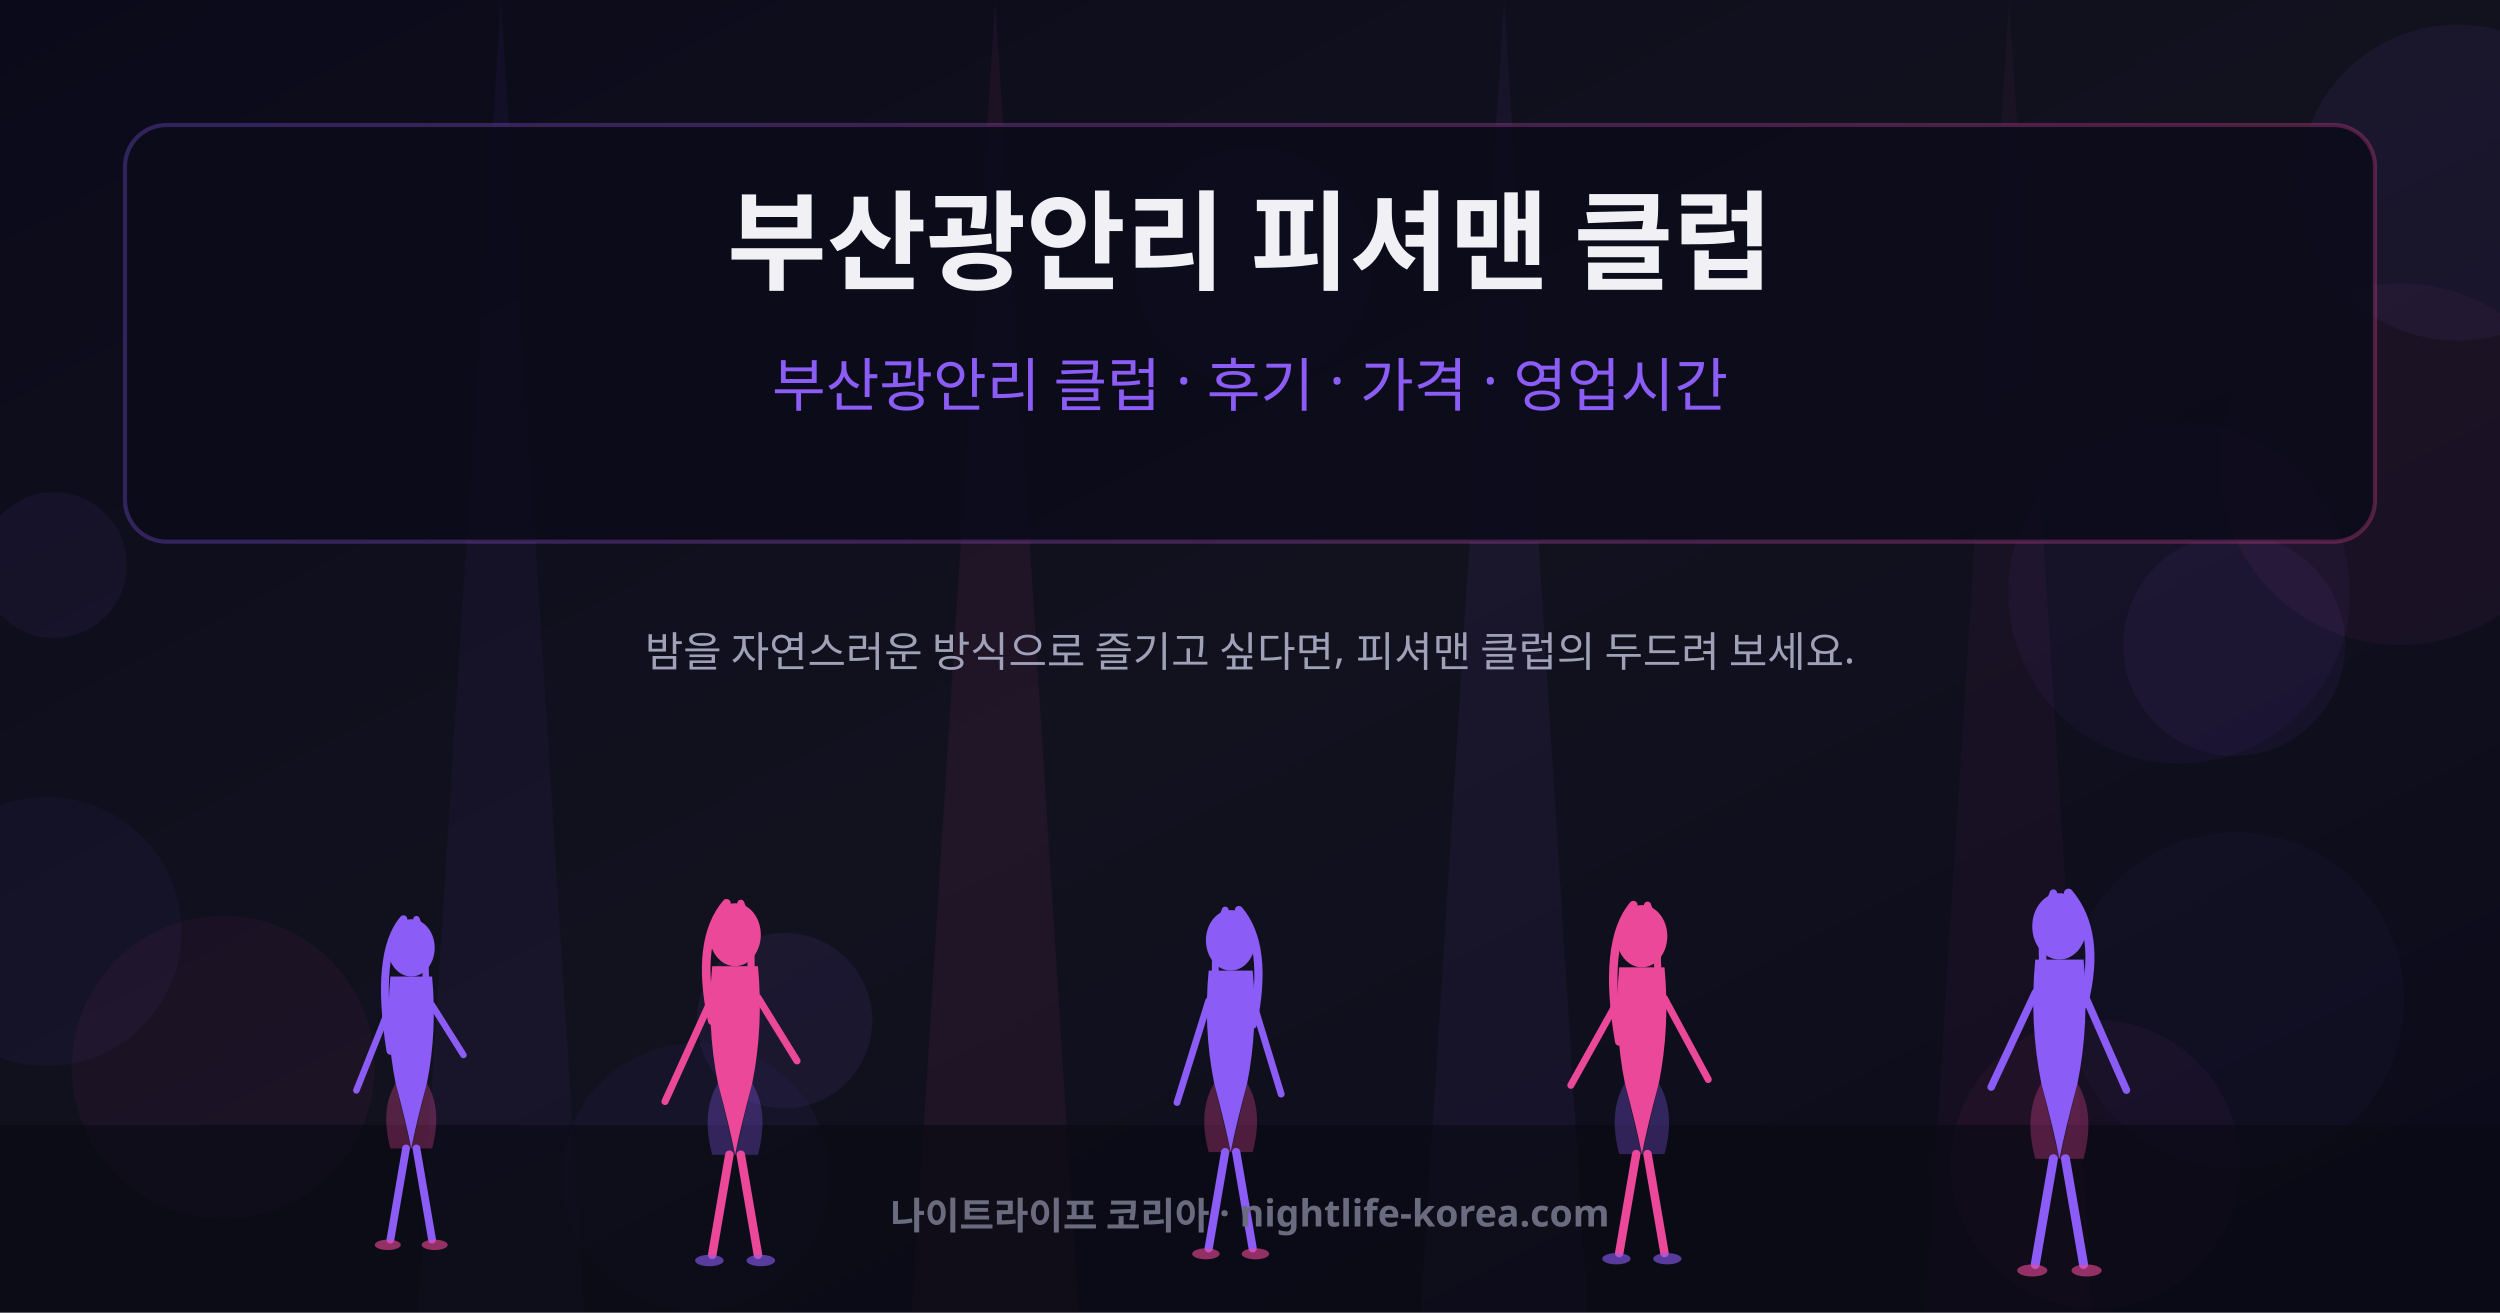
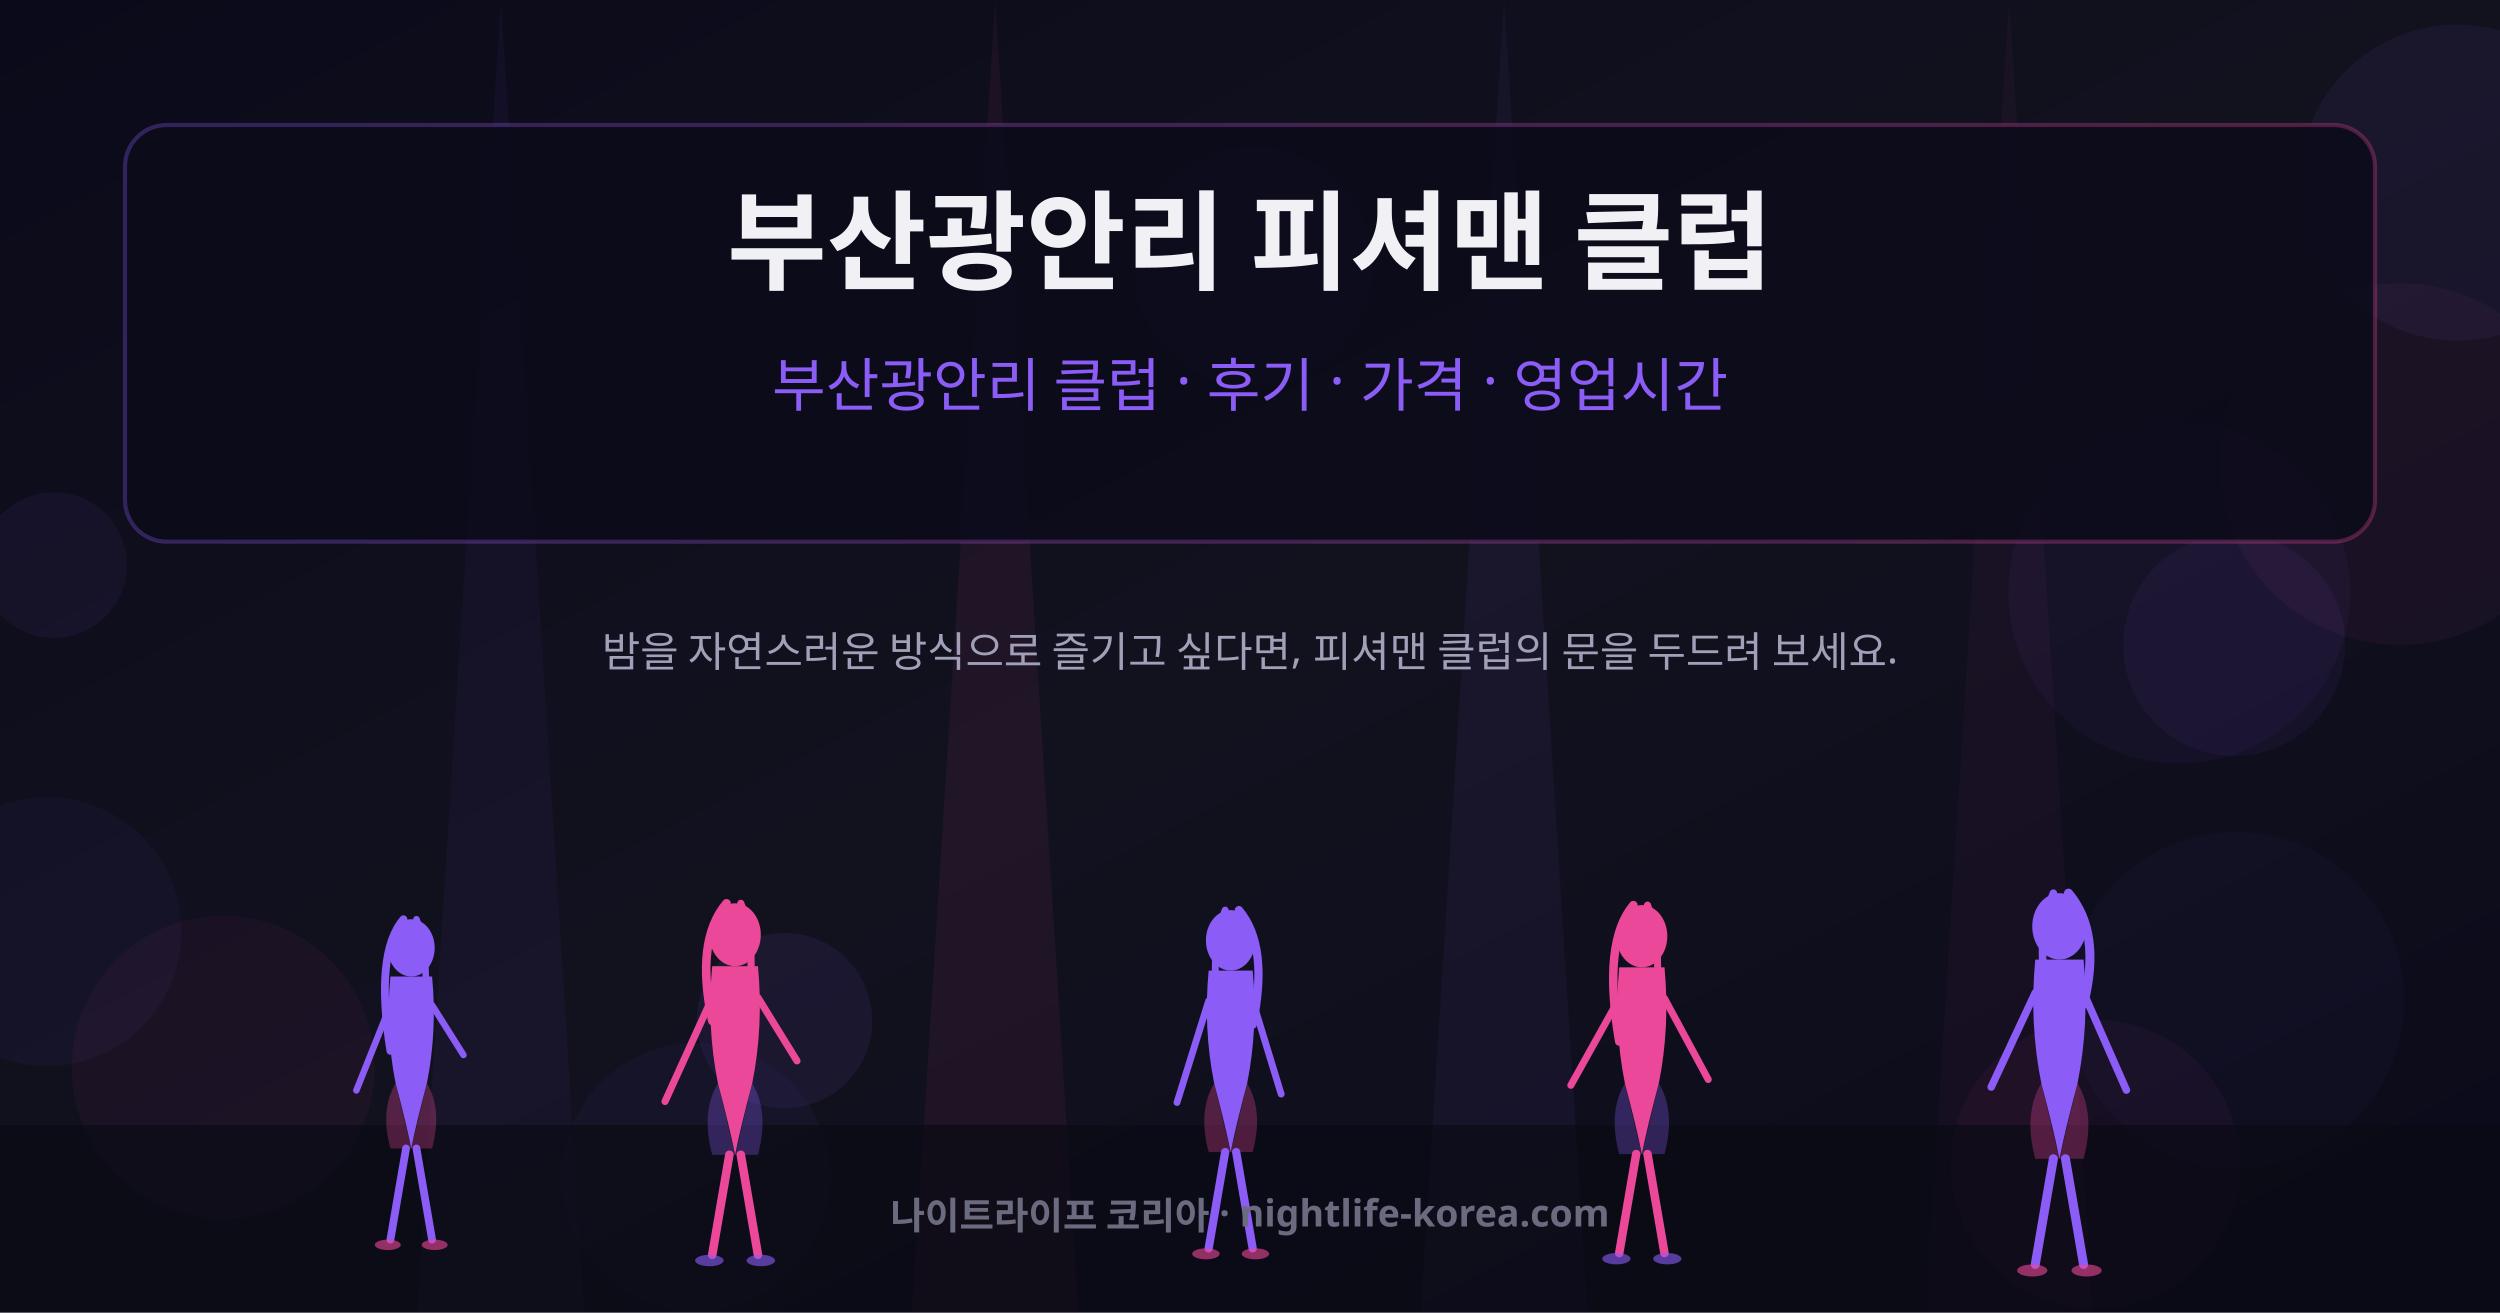
<svg xmlns="http://www.w3.org/2000/svg" viewBox="0 0 1200 630" width="1200" height="630">
  <defs>
    <linearGradient id="ogbg" x1="0%" y1="0%" x2="100%" y2="100%">
      <stop offset="0%" style="stop-color:#0a0a1a" />
      <stop offset="50%" style="stop-color:#12121f" />
      <stop offset="100%" style="stop-color:#0a0a1a" />
    </linearGradient>
    <linearGradient id="ogtxt" x1="0%" y1="0%" x2="100%" y2="0%">
      <stop offset="0%" style="stop-color:#8b5cf6" />
      <stop offset="100%" style="stop-color:#ec4899" />
    </linearGradient>
  </defs>
  <rect width="1200" height="630" fill="url(#ogbg)" />
  <polygon points="240.425,0 200.425,630 280.425,630" fill="#8b5cf6" opacity="0.05" />
  <polygon points="477.69,0 437.69,630 517.69,630" fill="#ec4899" opacity="0.066" />
  <polygon points="721.956,0 681.956,630 761.956,630" fill="#8b5cf6" opacity="0.063" />
  <polygon points="964.371,0 924.371,630 1004.371,630" fill="#ec4899" opacity="0.043" />
  <circle cx="1179.615" cy="87.659" r="75.808" fill="#8b5cf6" opacity="0.069" />
  <circle cx="22.559" cy="447.155" r="64.5" fill="#8b5cf6" opacity="0.045" />
  <circle cx="1005.74" cy="558.876" r="69.332" fill="#ec4899" opacity="0.049" />
  <circle cx="1072.422" cy="309.561" r="53.249" fill="#8b5cf6" opacity="0.056" />
  <circle cx="334.005" cy="565.005" r="64.308" fill="#8b5cf6" opacity="0.044" />
  <circle cx="1073.172" cy="480.193" r="80.775" fill="#8b5cf6" opacity="0.033" />
  <circle cx="1152.029" cy="222.774" r="86.79" fill="#ec4899" opacity="0.053" />
  <circle cx="376.559" cy="489.899" r="42.082" fill="#8b5cf6" opacity="0.08" />
  <circle cx="107.12" cy="512.246" r="72.663" fill="#ec4899" opacity="0.047" />
  <circle cx="601.547" cy="127.849" r="57.356" fill="#ec4899" opacity="0.064" />
  <circle cx="1045.961" cy="284.444" r="81.978" fill="#8b5cf6" opacity="0.047" />
  <circle cx="25.891" cy="271.251" r="34.991" fill="#8b5cf6" opacity="0.064" />
  <rect x="0" y="540" width="1200" height="90" fill="#0a0a14" opacity="0.7" />
  <g transform="translate(197.3988,520) scale(1.250413)">
    <ellipse cx="0" cy="-52" rx="9" ry="11" fill="#8b5cf6" />
    <path d="M-3,-63 Q-14,-50 -8,-12.471" stroke="#8b5cf6" stroke-width="3" fill="none" stroke-linecap="round" />
    <path d="M2,-63 Q8,-48 4,-15.471" stroke="#8b5cf6" stroke-width="2.5" fill="none" stroke-linecap="round" />
    <path d="M-8,-41 Q-10,-20 -6,0 Q-2,15 0,25 Q2,15 6,0 Q10,-20 8,-41 Z" fill="#8b5cf6" />
    <path d="M-6,0 Q-12,10 -8,25 L0,25 Z" fill="#ec4899" opacity="0.3" />
    <path d="M6,0 Q12,10 8,25 L0,25 Z" fill="#ec4899" opacity="0.3" />
    <line x1="-2" y1="25" x2="-8" y2="60" stroke="#8b5cf6" stroke-width="3" stroke-linecap="round" />
    <line x1="2" y1="25" x2="8" y2="60" stroke="#8b5cf6" stroke-width="3" stroke-linecap="round" />
    <ellipse cx="-9" cy="62" rx="5" ry="2" fill="#ec4899" opacity="0.6" />
    <ellipse cx="9" cy="62" rx="5" ry="2" fill="#ec4899" opacity="0.6" />
    <line x1="-8" y1="-30" x2="-21.067" y2="2.714" stroke="#8b5cf6" stroke-width="2.5" stroke-linecap="round" />
    <line x1="8" y1="-30" x2="20.042" y2="-10.884" stroke="#8b5cf6" stroke-width="2.5" stroke-linecap="round" />
  </g>
  <g transform="translate(352.8407,520) scale(1.371709)">
    <ellipse cx="0" cy="-52" rx="9" ry="11" fill="#ec4899" />
    <path d="M-3,-63 Q-14,-50 -8,-21.86" stroke="#ec4899" stroke-width="3" fill="none" stroke-linecap="round" />
    <path d="M2,-63 Q8,-48 4,-24.86" stroke="#ec4899" stroke-width="2.5" fill="none" stroke-linecap="round" />
    <path d="M-8,-41 Q-10,-20 -6,0 Q-2,15 0,25 Q2,15 6,0 Q10,-20 8,-41 Z" fill="#ec4899" />
    <path d="M-6,0 Q-12,10 -8,25 L0,25 Z" fill="#8b5cf6" opacity="0.3" />
    <path d="M6,0 Q12,10 8,25 L0,25 Z" fill="#8b5cf6" opacity="0.3" />
    <line x1="-2" y1="25" x2="-8" y2="60" stroke="#ec4899" stroke-width="3" stroke-linecap="round" />
    <line x1="2" y1="25" x2="8" y2="60" stroke="#ec4899" stroke-width="3" stroke-linecap="round" />
    <ellipse cx="-9" cy="62" rx="5" ry="2" fill="#8b5cf6" opacity="0.6" />
    <ellipse cx="9" cy="62" rx="5" ry="2" fill="#8b5cf6" opacity="0.6" />
    <line x1="-8" y1="-30" x2="-24.517" y2="6.349" stroke="#ec4899" stroke-width="2.5" stroke-linecap="round" />
    <line x1="8" y1="-30" x2="21.656" y2="-7.867" stroke="#ec4899" stroke-width="2.5" stroke-linecap="round" />
  </g>
  <g transform="translate(590.7185,520) scale(1.31992)">
    <ellipse cx="0" cy="-52" rx="9" ry="11" fill="#8b5cf6" />
    <path d="M3,-63 Q14,-50 8,-21.338" stroke="#8b5cf6" stroke-width="3" fill="none" stroke-linecap="round" />
    <path d="M-2,-63 Q-8,-48 -4,-24.338" stroke="#8b5cf6" stroke-width="2.5" fill="none" stroke-linecap="round" />
    <path d="M-8,-41 Q-10,-20 -6,0 Q-2,15 0,25 Q2,15 6,0 Q10,-20 8,-41 Z" fill="#8b5cf6" />
    <path d="M-6,0 Q-12,10 -8,25 L0,25 Z" fill="#ec4899" opacity="0.3" />
    <path d="M6,0 Q12,10 8,25 L0,25 Z" fill="#ec4899" opacity="0.3" />
    <line x1="-2" y1="25" x2="-8" y2="60" stroke="#8b5cf6" stroke-width="3" stroke-linecap="round" />
    <line x1="2" y1="25" x2="8" y2="60" stroke="#8b5cf6" stroke-width="3" stroke-linecap="round" />
    <ellipse cx="-9" cy="62" rx="5" ry="2" fill="#ec4899" opacity="0.6" />
    <ellipse cx="9" cy="62" rx="5" ry="2" fill="#ec4899" opacity="0.6" />
    <line x1="-8" y1="-30" x2="-19.517" y2="6.965" stroke="#8b5cf6" stroke-width="2.5" stroke-linecap="round" />
    <line x1="8" y1="-30" x2="18.367" y2="3.907" stroke="#8b5cf6" stroke-width="2.5" stroke-linecap="round" />
  </g>
  <g transform="translate(788.0907,520) scale(1.357909)">
    <ellipse cx="0" cy="-52" rx="9" ry="11" fill="#ec4899" />
    <path d="M-3,-63 Q-14,-50 -8,-14.785" stroke="#ec4899" stroke-width="3" fill="none" stroke-linecap="round" />
    <path d="M2,-63 Q8,-48 4,-17.785" stroke="#ec4899" stroke-width="2.5" fill="none" stroke-linecap="round" />
    <path d="M-8,-41 Q-10,-20 -6,0 Q-2,15 0,25 Q2,15 6,0 Q10,-20 8,-41 Z" fill="#ec4899" />
    <path d="M-6,0 Q-12,10 -8,25 L0,25 Z" fill="#8b5cf6" opacity="0.3" />
    <path d="M6,0 Q12,10 8,25 L0,25 Z" fill="#8b5cf6" opacity="0.3" />
    <line x1="-2" y1="25" x2="-8" y2="60" stroke="#ec4899" stroke-width="3" stroke-linecap="round" />
    <line x1="2" y1="25" x2="8" y2="60" stroke="#ec4899" stroke-width="3" stroke-linecap="round" />
    <ellipse cx="-9" cy="62" rx="5" ry="2" fill="#8b5cf6" opacity="0.6" />
    <ellipse cx="9" cy="62" rx="5" ry="2" fill="#8b5cf6" opacity="0.6" />
    <line x1="-8" y1="-30" x2="-25.103" y2="0.686" stroke="#ec4899" stroke-width="2.5" stroke-linecap="round" />
    <line x1="8" y1="-30" x2="23.454" y2="-1.367" stroke="#ec4899" stroke-width="2.5" stroke-linecap="round" />
  </g>
  <g transform="translate(988.5187,520) scale(1.448909)">
    <ellipse cx="0" cy="-52" rx="9" ry="11" fill="#8b5cf6" />
    <path d="M3,-63 Q14,-50 8,-26.3" stroke="#8b5cf6" stroke-width="3" fill="none" stroke-linecap="round" />
    <path d="M-2,-63 Q-8,-48 -4,-29.3" stroke="#8b5cf6" stroke-width="2.5" fill="none" stroke-linecap="round" />
    <path d="M-8,-41 Q-10,-20 -6,0 Q-2,15 0,25 Q2,15 6,0 Q10,-20 8,-41 Z" fill="#8b5cf6" />
    <path d="M-6,0 Q-12,10 -8,25 L0,25 Z" fill="#ec4899" opacity="0.3" />
    <path d="M6,0 Q12,10 8,25 L0,25 Z" fill="#ec4899" opacity="0.3" />
    <line x1="-2" y1="25" x2="-8" y2="60" stroke="#8b5cf6" stroke-width="3" stroke-linecap="round" />
    <line x1="2" y1="25" x2="8" y2="60" stroke="#8b5cf6" stroke-width="3" stroke-linecap="round" />
    <ellipse cx="-9" cy="62" rx="5" ry="2" fill="#ec4899" opacity="0.6" />
    <ellipse cx="9" cy="62" rx="5" ry="2" fill="#ec4899" opacity="0.6" />
    <line x1="-8" y1="-30" x2="-22.6" y2="1.228" stroke="#8b5cf6" stroke-width="2.5" stroke-linecap="round" />
    <line x1="8" y1="-30" x2="22.194" y2="2.245" stroke="#8b5cf6" stroke-width="2.5" stroke-linecap="round" />
  </g>
  <rect x="60" y="60" width="1080" height="200" rx="20" fill="#0a0a1a" opacity="0.85" />
  <rect x="60" y="60" width="1080" height="200" rx="20" fill="none" stroke="url(#ogtxt)" stroke-width="2" opacity="0.3" />
  <text x="600" y="135" text-anchor="middle" font-family="'Noto Sans KR',sans-serif" font-size="52" font-weight="800" fill="#f0f0f5">부산광안리 피셔맨 클럽</text>
  <text x="600" y="195" text-anchor="middle" font-family="'Noto Sans KR',sans-serif" font-size="28" font-weight="500" fill="#8b5cf6">부산광안리 클럽 · 후기 · 가격 · 영업시간</text>
  <rect x="60" y="290" width="auto" height="40" rx="20" fill="#8b5cf6" opacity="0.15" />
-   <text x="600" y="320" text-anchor="middle" font-family="'Noto Sans KR',sans-serif" font-size="20" fill="#a0a0b8">밤을 자연스러운 방식으로 즐기고 싶다면, 피셔맨 클럽의 두드려 보세요.</text>
+   <text x="600" y="320" text-anchor="middle" font-family="'Noto Sans KR',sans-serif" font-size="20" fill="#a0a0b8">밤을 자연스러운 방식으로 즐기고 싶다면, 피셔맨 클럽의 문을 두드려 보세요.</text>
  <text x="600" y="590" text-anchor="middle" font-family="'Noto Sans KR',sans-serif" font-size="18" font-weight="600" fill="#6b6b80">나이트라이프 코리아 · nightlife-korea.com</text>
</svg>
